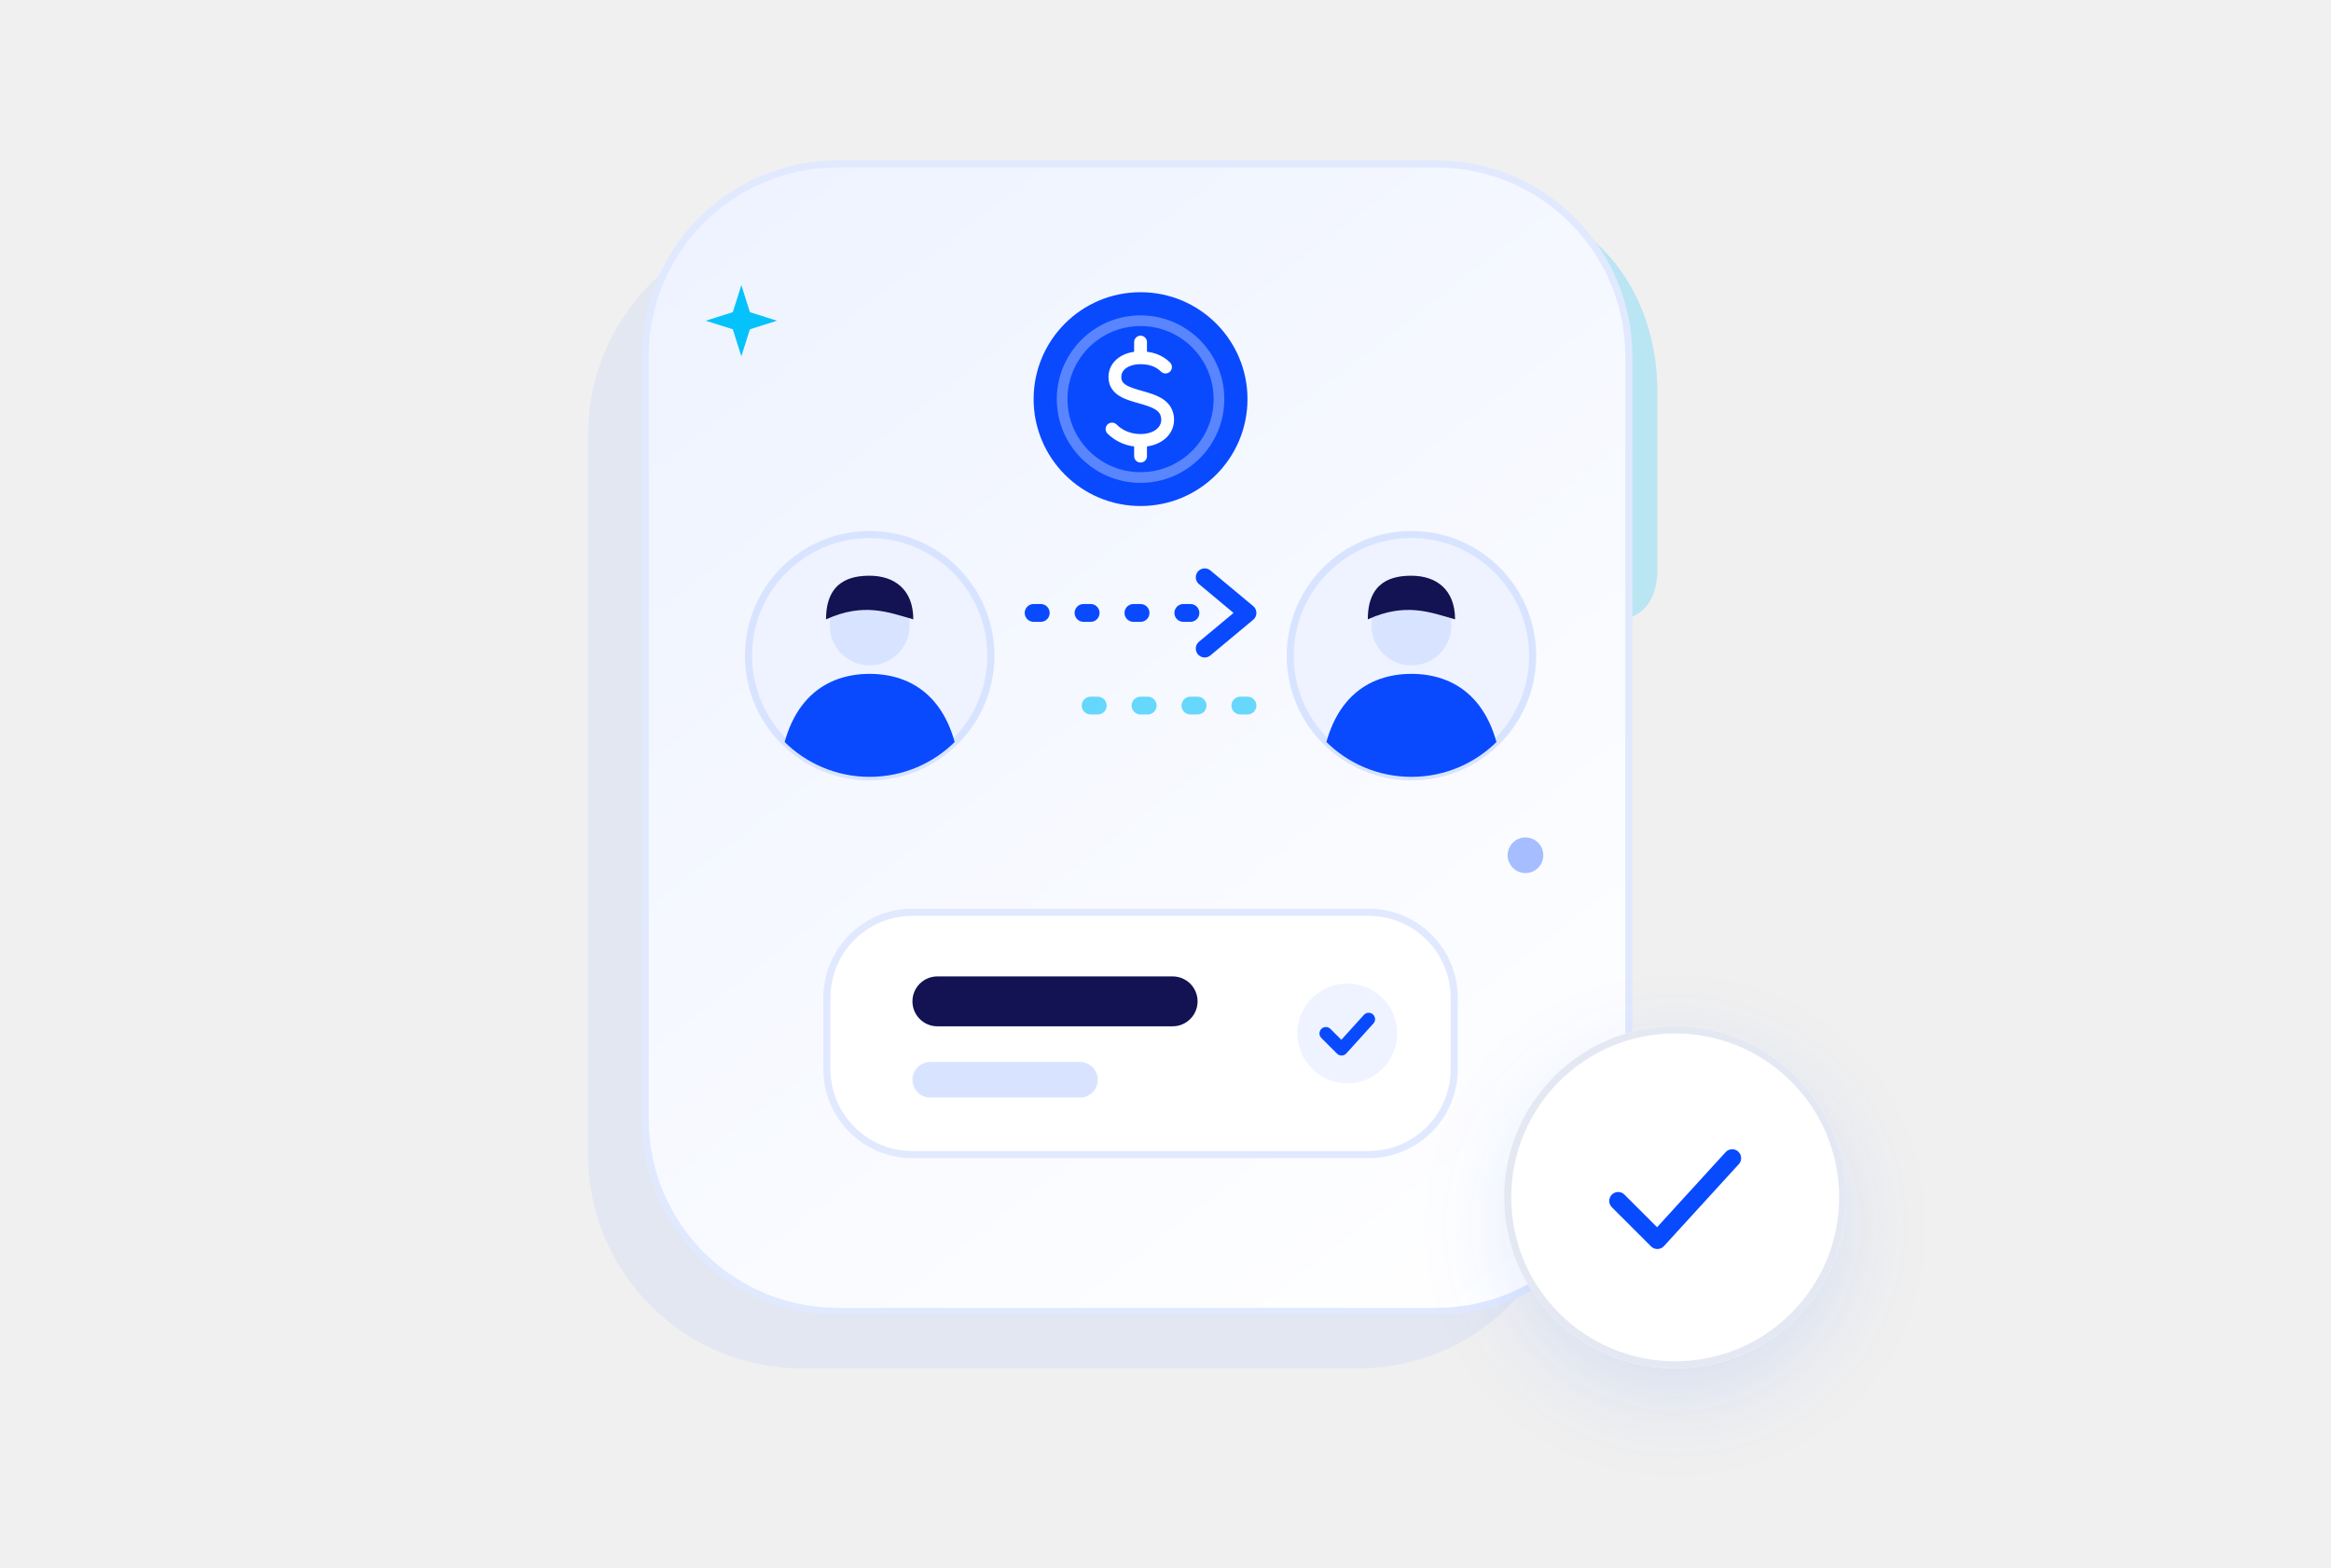
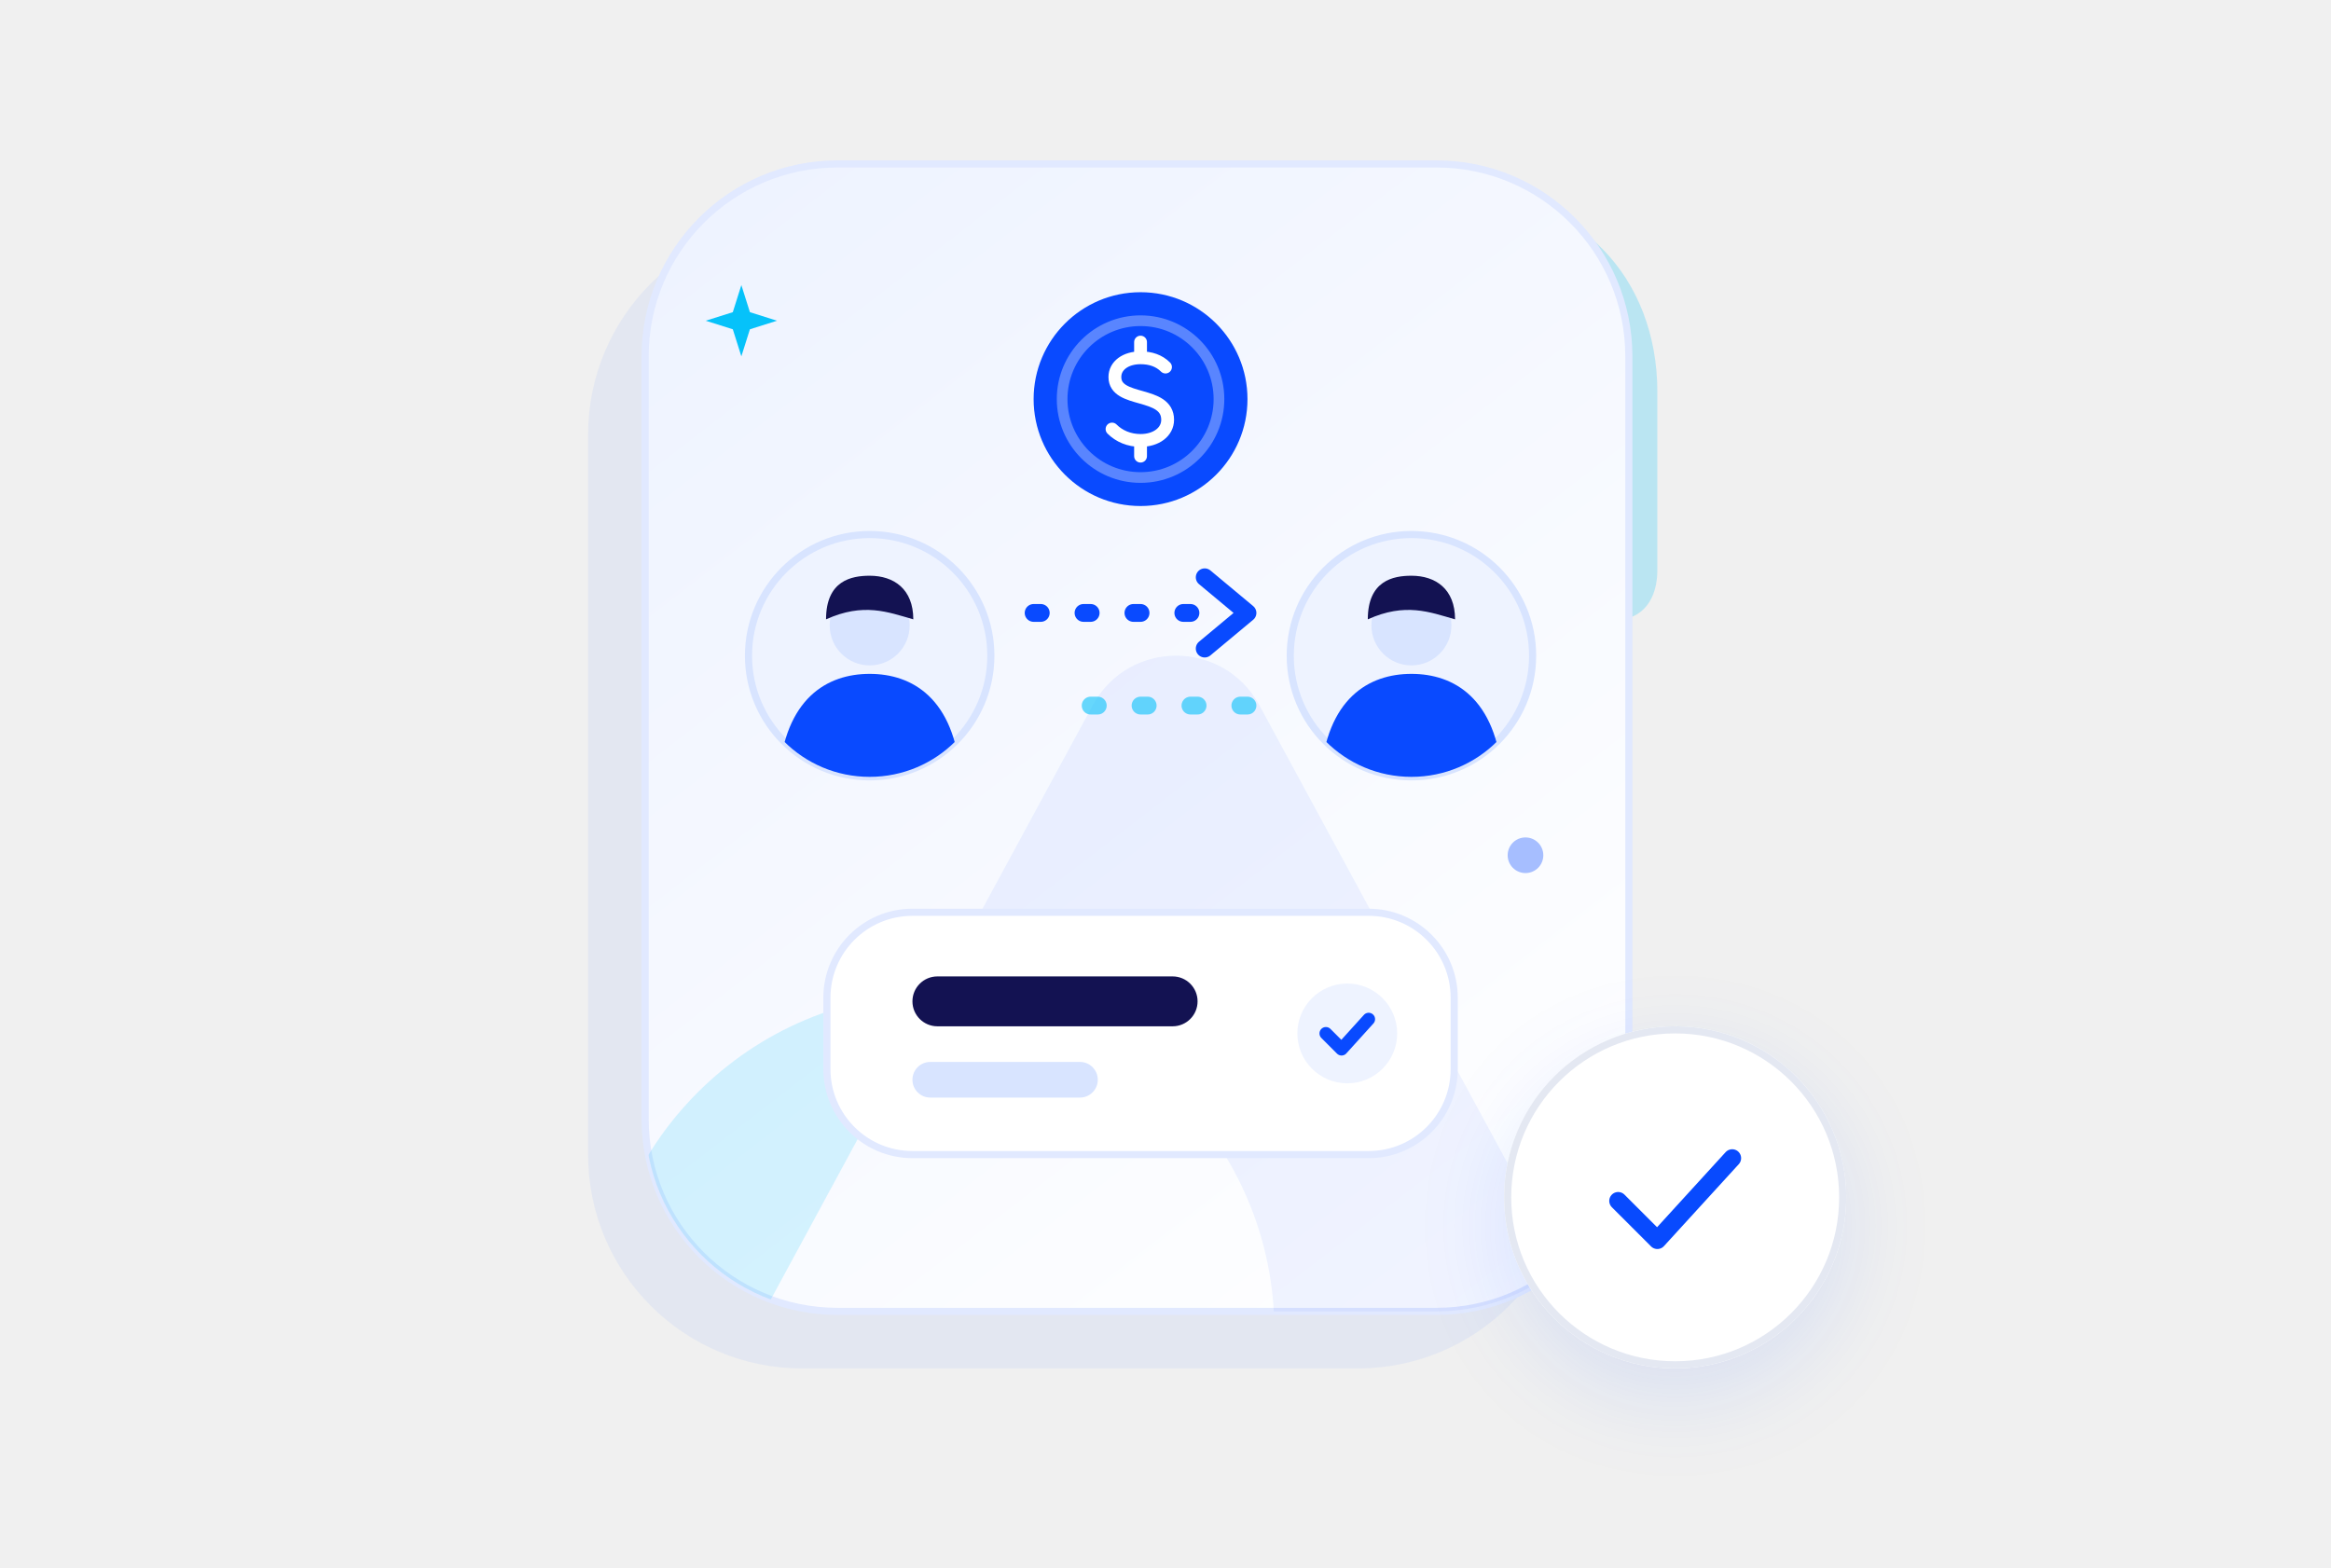
<svg xmlns="http://www.w3.org/2000/svg" width="327" height="220" viewBox="0 0 327 220" fill="none">
  <path opacity="0.055" d="M190.5 31H112.5C95.931 31 82.5 44.431 82.5 61V162C82.5 178.569 95.931 192 112.5 192H190.5C207.069 192 220.5 178.569 220.5 162V61C220.5 44.431 207.069 31 190.5 31Z" fill="#094AFF" />
  <path opacity="0.23" d="M200.5 27H204.5C221.5 27 232.5 39 232.5 55V80C232.5 84 230.5 87 226.5 87L218.5 50L200.5 27Z" fill="#06C2FA" />
  <path d="M201.5 23H117.5C102.588 23 90.5 35.088 90.5 50V157C90.5 171.912 102.588 184 117.5 184H201.5C216.412 184 228.5 171.912 228.5 157V50C228.5 35.088 216.412 23 201.5 23Z" fill="url(#bg_transferencia_exitosa)" stroke="#E1E9FF" />
  <mask id="mask_transferencia_exitosa" style="mask-type:luminance" maskUnits="userSpaceOnUse" x="90" y="23" width="139" height="161">
    <path d="M201.5 23H117.5C102.588 23 90.5 35.088 90.5 50V157C90.5 171.912 102.588 184 117.5 184H201.5C216.412 184 228.5 171.912 228.5 157V50C228.5 35.088 216.412 23 201.5 23Z" fill="white" />
  </mask>
+   <g id="marca" mask="url(#mask_transferencia_exitosa)">
+     <path opacity="0.06" transform="translate(84 92) scale(0.33)" d="M425.001 287.209L280.826 21.091C265.586 -7.03 225.231 -7.03 209.991 21.091L143.607 143.612C222.917 143.612 287.208 207.916 287.208 287.224H424.986L425.001 287.209Z" fill="#094AFF" />
+     <path opacity="0.16" transform="translate(84 92) scale(0.33)" d="M143.615 143.597C64.305 143.597 0 207.887 0 287.209H65.809L143.615 143.597Z" fill="#06C2FA" />
+   </g>
  <g mask="url(#mask_transferencia_exitosa)">
    <circle cx="122" cy="92" r="17" fill="#EEF3FF" stroke="#D8E4FF" />
    <g clip-path="url(#av_t1)">
      <path d="M109.25 109C110.1 97.95 116.05 94.55 122 94.55C127.95 94.55 133.9 97.95 134.75 109Z" fill="#094AFF" />
      <circle cx="122" cy="87.75" r="5.61" fill="#D8E4FF" />
      <path d="M115.88 86.9C115.88 81.46 119.45 80.78 122 80.78C125.4 80.78 128.12 82.65 128.12 86.9C124.55 85.88 121.15 84.52 115.88 86.9Z" fill="#131252" />
    </g>
    <circle cx="198" cy="92" r="17" fill="#EEF3FF" stroke="#D8E4FF" />
    <g clip-path="url(#av_t2)">
      <path d="M185.25 109C186.1 97.95 192.05 94.55 198 94.55C203.95 94.55 209.9 97.95 210.75 109Z" fill="#094AFF" />
      <circle cx="198" cy="87.75" r="5.61" fill="#D8E4FF" />
      <path d="M191.88 86.9C191.88 81.46 195.45 80.78 198 80.78C201.4 80.78 204.12 82.65 204.12 86.9C200.55 85.88 197.15 84.52 191.88 86.9Z" fill="#131252" />
    </g>
    <path d="M145 86H171" stroke="#094AFF" stroke-width="2.5" stroke-linecap="round" stroke-dasharray="1 6" />
    <path d="M169 81L175 86L169 91" stroke="#094AFF" stroke-width="2.5" stroke-linecap="round" stroke-linejoin="round" />
    <path d="M175 99H149" stroke="#06C2FA" stroke-width="2.5" stroke-linecap="round" stroke-dasharray="1 6" opacity="0.6" />
    <circle cx="160" cy="56" r="15" fill="#094AFF" />
    <circle cx="160" cy="56" r="11" stroke="#EEF3FF" stroke-opacity="0.35" stroke-width="1.5" />
    <path d="M163.5 51.5C162.6 50.6 161.4 50.2 160 50.2C157.9 50.2 156.4 51.3 156.4 52.9C156.4 56.6 163.8 54.8 163.8 58.9C163.8 60.6 162.2 61.8 160 61.8C158.4 61.8 157 61.2 156 60.2M160 48V50.2M160 61.8V64" stroke="white" stroke-width="1.8" stroke-linecap="round" />
    <rect x="116" y="128" width="88" height="34" rx="12" fill="white" stroke="#E1E9FF" />
    <rect x="128" y="137" width="40" height="7" rx="3.5" fill="#131252" />
    <rect x="128" y="149" width="26" height="5" rx="2.5" fill="#D8E4FF" />
    <circle cx="189" cy="145" r="7" fill="#EEF3FF" />
    <path d="M186 145L188.2 147.2L192 143" stroke="#094AFF" stroke-width="1.8" stroke-linecap="round" stroke-linejoin="round" />
  </g>
  <path d="M104 40L105.2 43.8L109 45L105.2 46.2L104 50L102.8 46.2L99 45L102.8 43.8L104 40Z" fill="#06C2FA" />
  <circle cx="214" cy="120" r="2.5" fill="#094AFF" opacity="0.35" />
  <g id="badge" filter="url(#shadow_transferencia_exitosa)">
    <rect x="211" y="144" width="48" height="48" rx="24" fill="white" />
    <rect x="211.5" y="144.5" width="47" height="47" rx="23.5" stroke="#E4E8F2" />
    <path d="M227 168.5L232.5 174L243 162.5" stroke-width="2.5" stroke-linecap="round" stroke-linejoin="round" stroke="#084AFE" />
  </g>
  <defs>
    <filter id="shadow_transferencia_exitosa" x="199" y="136" width="72" height="72" filterUnits="userSpaceOnUse" color-interpolation-filters="sRGB">
      <feFlood flood-opacity="0" result="BackgroundImageFix" />
      <feColorMatrix in="SourceAlpha" type="matrix" values="0 0 0 0 0 0 0 0 0 0 0 0 0 0 0 0 0 0 127 0" result="hardAlpha" />
      <feOffset dy="4" />
      <feGaussianBlur stdDeviation="6" />
      <feColorMatrix type="matrix" values="0 0 0 0 0.031 0 0 0 0 0.29 0 0 0 0 0.996 0 0 0 0.1 0" />
      <feBlend mode="normal" in2="BackgroundImageFix" result="effect1_dropShadow" />
      <feBlend mode="normal" in="SourceGraphic" in2="effect1_dropShadow" result="shape" />
    </filter>
    <linearGradient id="bg_transferencia_exitosa" x1="98.5" y1="30" x2="216.5" y2="183" gradientUnits="userSpaceOnUse">
      <stop stop-color="#EEF3FF" />
      <stop offset="1" stop-color="white" />
    </linearGradient>
    <clipPath id="av_t1">
      <circle cx="122" cy="92" r="17" />
    </clipPath>
    <clipPath id="av_t2">
      <circle cx="198" cy="92" r="17" />
    </clipPath>
  </defs>
</svg>
